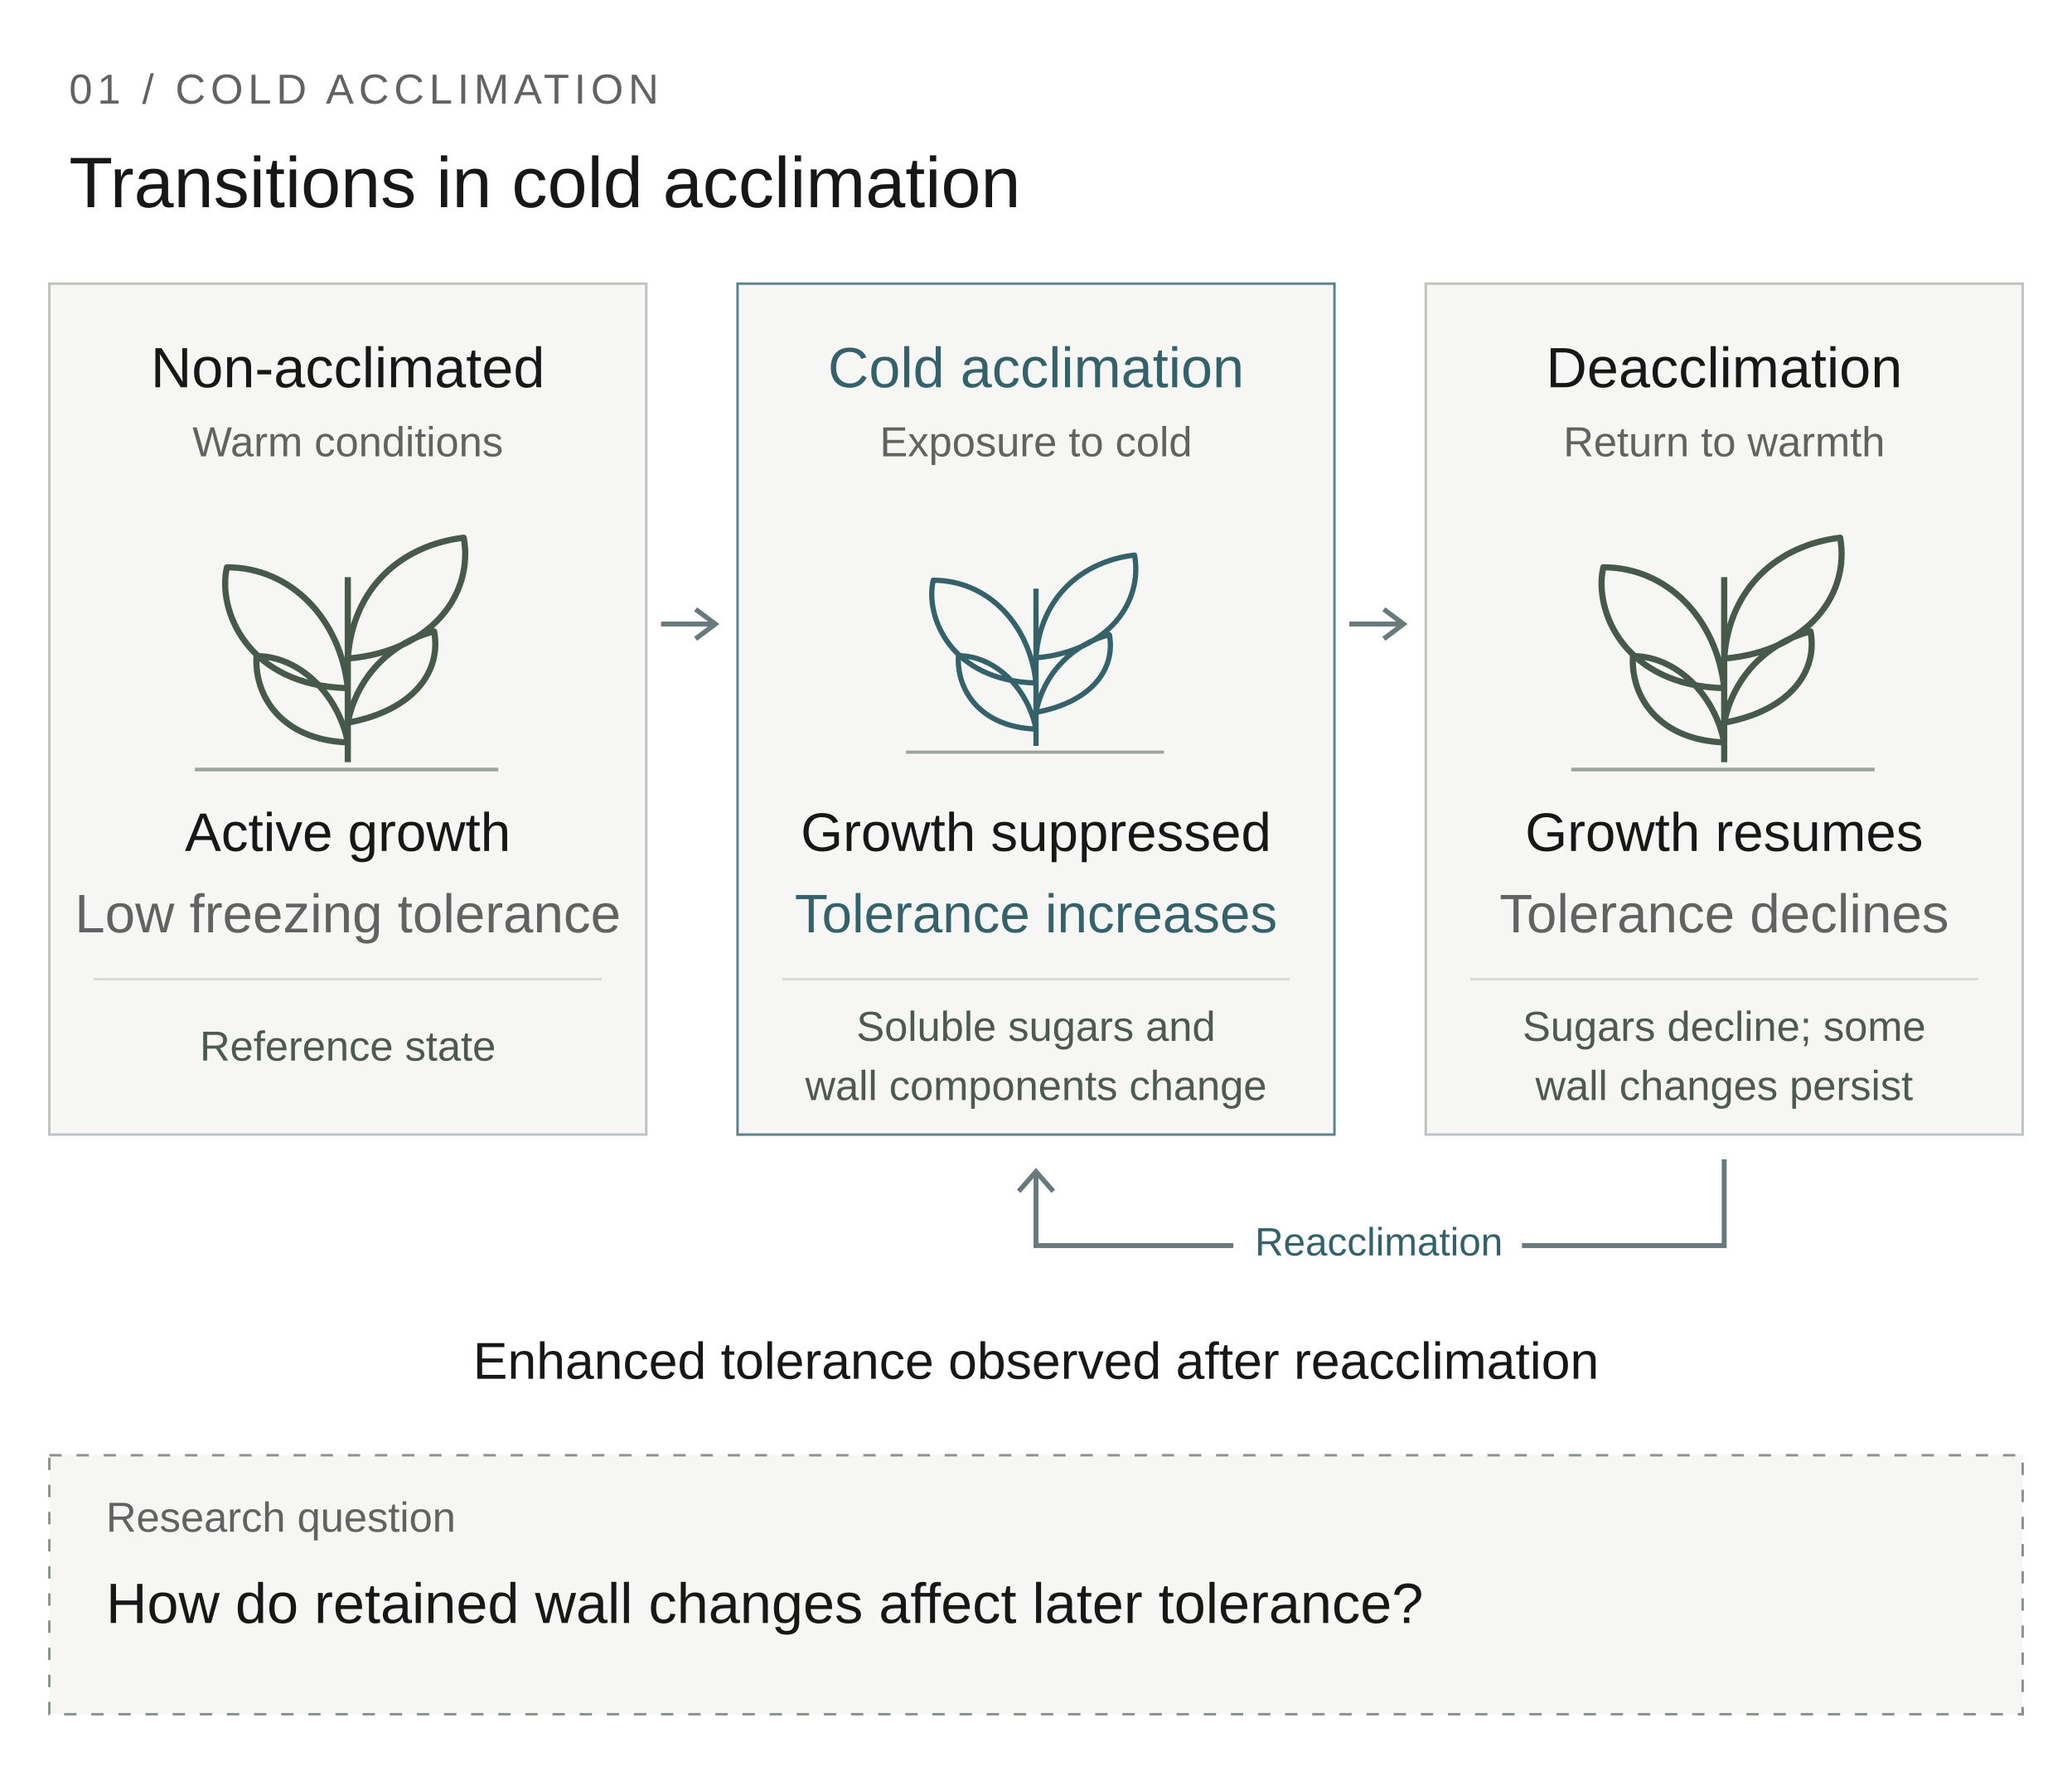
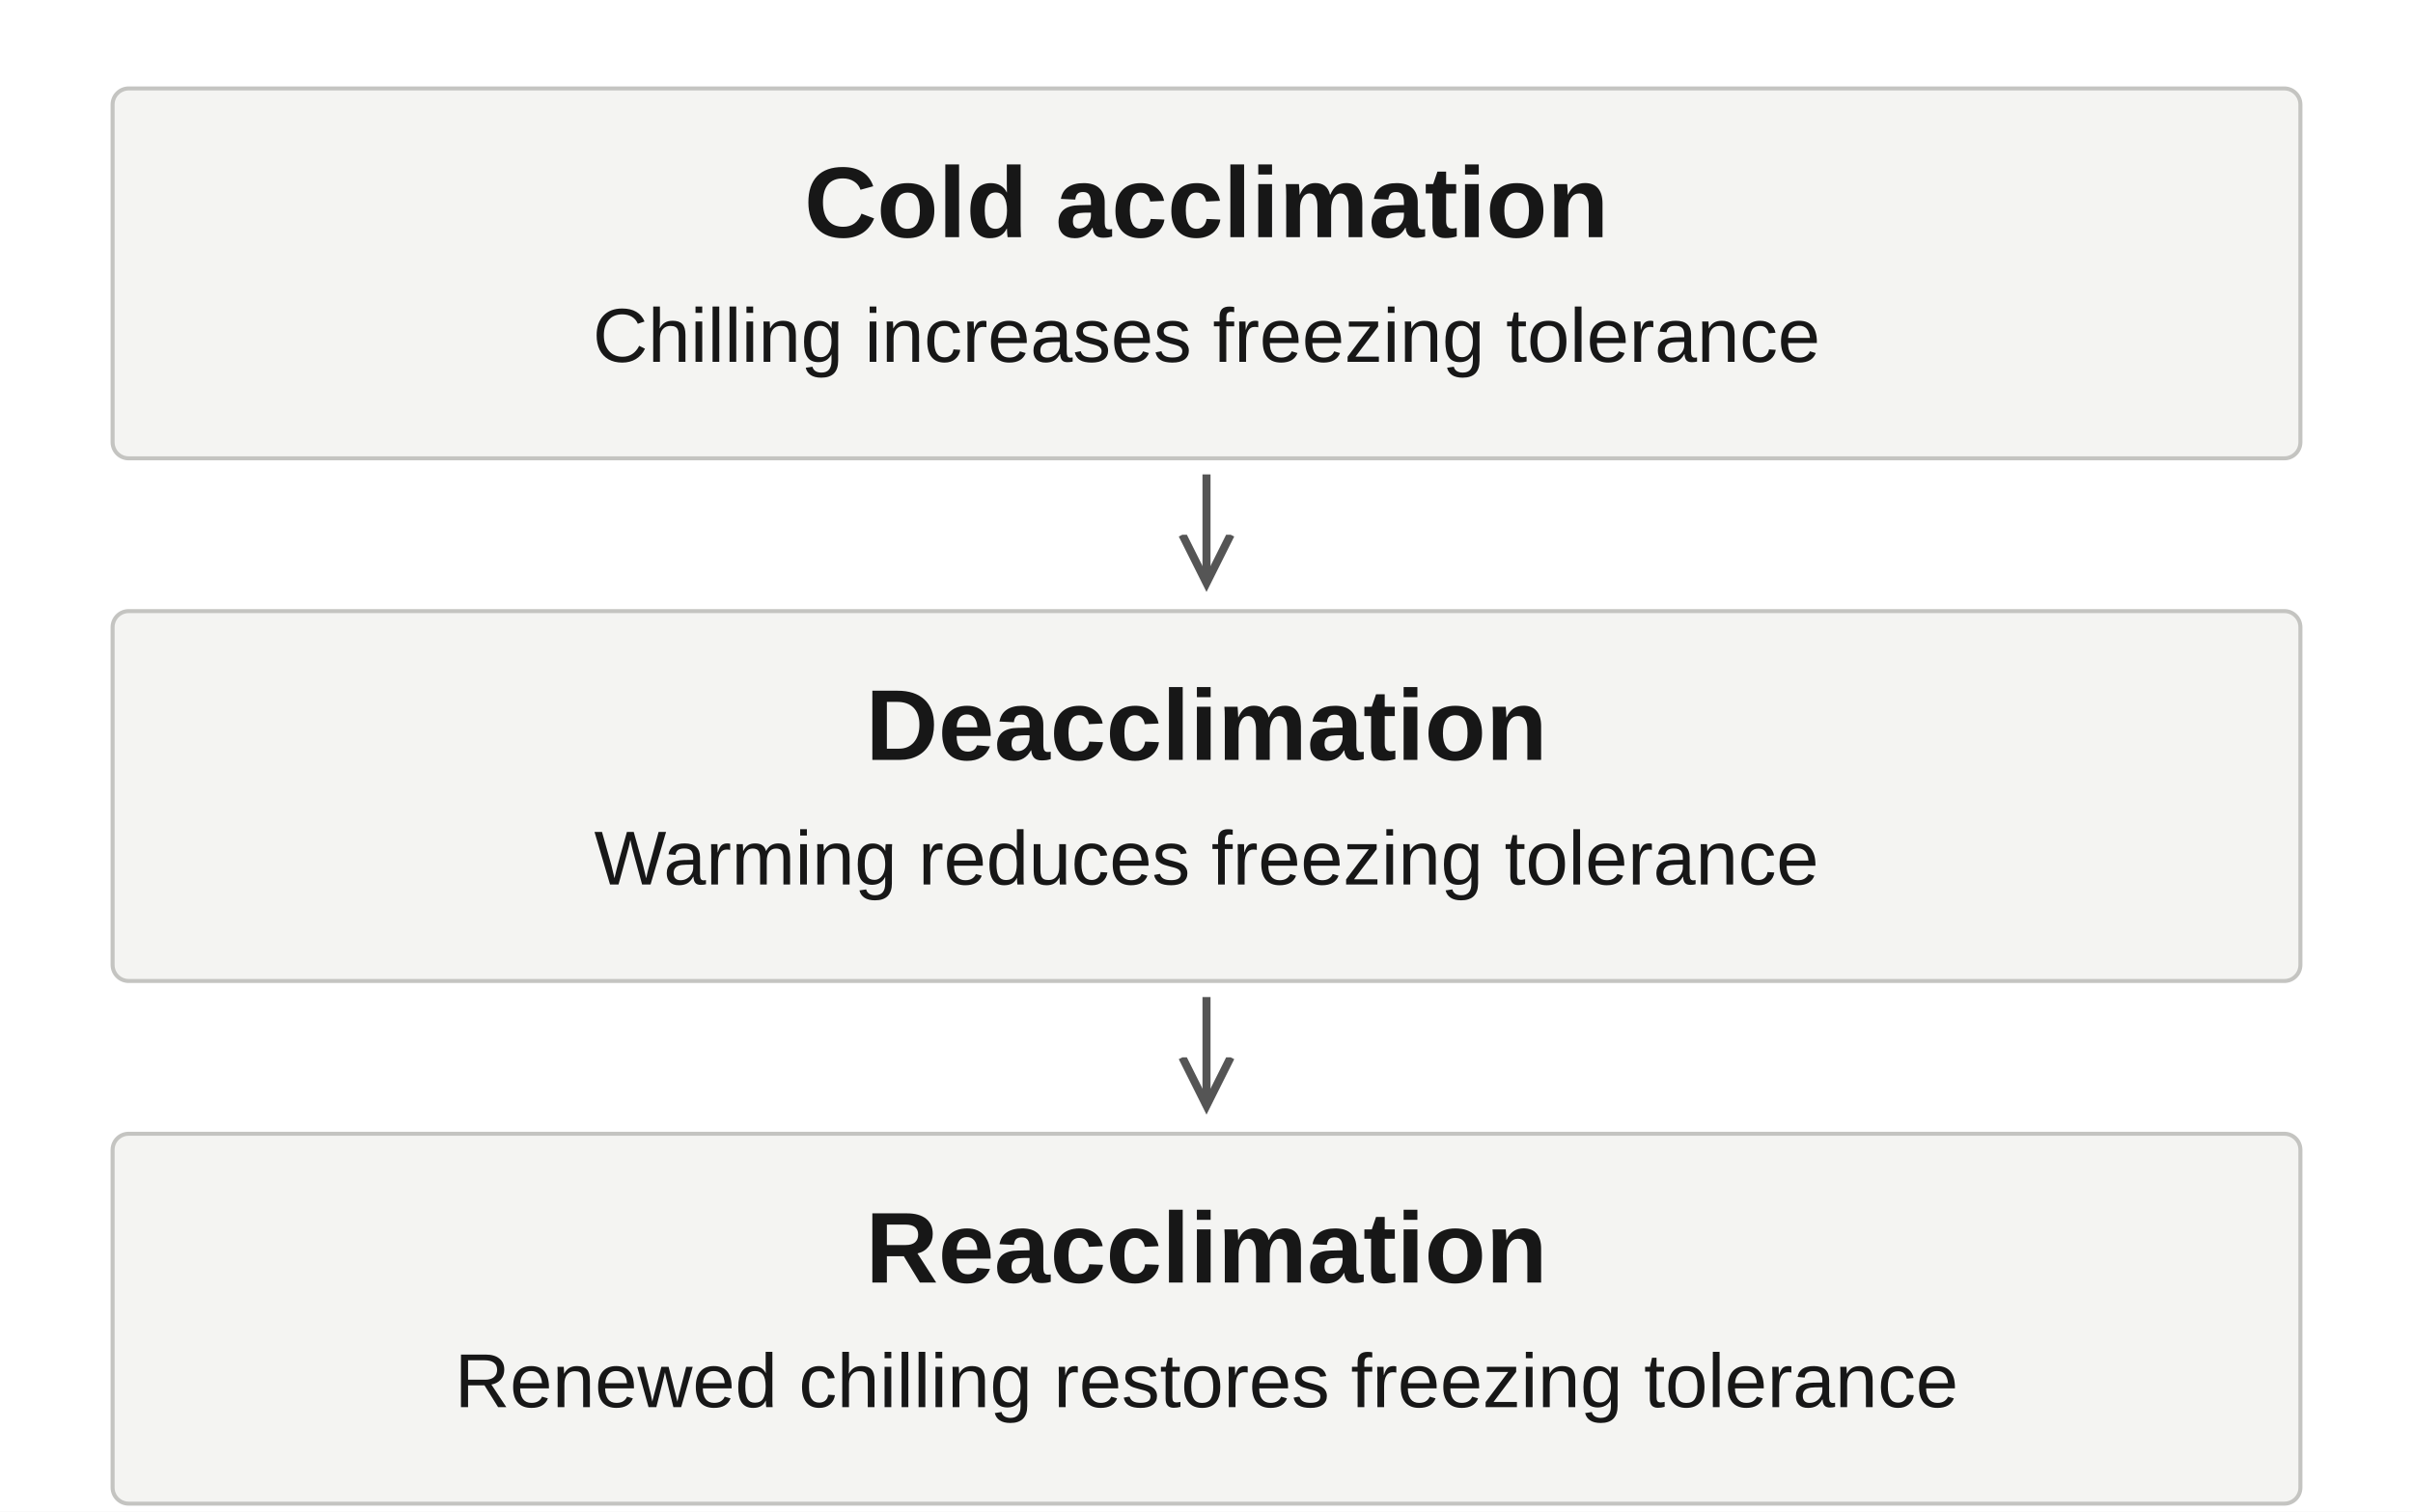
- <svg xmlns="http://www.w3.org/2000/svg" width="840" height="720" viewBox="0 0 840 720" role="img" aria-labelledby="title desc">
+ <svg xmlns="http://www.w3.org/2000/svg" viewBox="0 0 600 376">
+   <rect width="600" height="376" fill="#fff" />
  <defs>
-     <marker id="arrow" viewBox="0 0 10 10" refX="8" refY="5" markerWidth="7" markerHeight="7" orient="auto-start-reverse">
-       <path d="M1 1L9 5L1 9" fill="none" stroke="#697a7d" stroke-width="1.5" />
+     <marker id="arrow" markerWidth="8" markerHeight="8" refX="6" refY="4" orient="auto">
+       <path d="M0 1L6 4L0 7" fill="none" stroke="#555" />
    </marker>
-     <g id="plant" fill="none" stroke="currentColor" stroke-width="2.5" stroke-linejoin="round">
-       <path d="M0 44V-31M0 14C-41 13-53-18-49-35C-23-35-3-14 0 14ZM0 2C35-1 51-25 47-47C22-44 2-27 0 2ZM0 36C-27 35-38 17-37 1C-20 1-4 16 0 36ZM0 28C27 23 38 7 35-9C19-5 4 8 0 28Z" />
-       <path d="M-62 47H61" stroke="#9ba49d" stroke-width="1.5" />
-     </g>
  </defs>
-   <rect width="840" height="720" fill="#ffffff" />
-   <g font-family="Arial, Hiragino Kaku Gothic ProN, Yu Gothic, sans-serif" fill="#171717">
-     <text x="28" y="42" font-size="17" letter-spacing="2" fill="#626262">01 / COLD ACCLIMATION</text>
-     <text x="28" y="84" font-size="29">Transitions in cold acclimation</text>
-     <g fill="#f6f6f4" stroke="#bdc4bf" stroke-width="1">
-       <rect x="20" y="115" width="242" height="345" />
-       <rect x="299" y="115" width="242" height="345" stroke="#60828a" />
-       <rect x="578" y="115" width="242" height="345" />
-     </g>
-     <g text-anchor="middle">
-       <text x="141" y="157" font-size="23">Non-acclimated</text>
-       <text x="141" y="185" font-size="17" fill="#626262">Warm conditions</text>
-       <text x="420" y="157" font-size="23" fill="#35616a">Cold acclimation</text>
-       <text x="420" y="185" font-size="17" fill="#626262">Exposure to cold</text>
-       <text x="699" y="157" font-size="23">Deacclimation</text>
-       <text x="699" y="185" font-size="17" fill="#626262">Return to warmth</text>
-     </g>
-     <use href="#plant" transform="translate(141 265)" color="#46594b" />
-     <use href="#plant" transform="translate(420 265) scale(.85)" color="#35616a" />
-     <use href="#plant" transform="translate(699 265)" color="#46594b" />
-     <g stroke="#697a7d" stroke-width="2" fill="none">
-       <path d="M268 253H290" />
-       <path d="M547 253H569" />
-     </g>
-     <path d="M282 247L290 253L282 259M561 247L569 253L561 259M413 483L420 475L427 483" fill="none" stroke="#697a7d" stroke-width="2" />
-     <g text-anchor="middle" font-size="22">
-       <text x="141" y="345">Active growth</text>
-       <text x="141" y="378" fill="#626262">Low freezing tolerance</text>
-       <text x="420" y="345">Growth suppressed</text>
-       <text x="420" y="378" fill="#35616a">Tolerance increases</text>
-       <text x="699" y="345">Growth resumes</text>
-       <text x="699" y="378" fill="#626262">Tolerance declines</text>
-     </g>
-     <path d="M38 397H244M317 397H523M596 397H802" stroke="#d6dbd7" />
-     <g text-anchor="middle" font-size="17" fill="#4f5852">
-       <text x="141" y="430">Reference state</text>
-       <text x="420" y="422">Soluble sugars and</text>
-       <text x="420" y="446">wall components change</text>
-       <text x="699" y="422">Sugars decline; some</text>
-       <text x="699" y="446">wall changes persist</text>
-     </g>
-     <path d="M699 470V505H420V475" fill="none" stroke="#697a7d" stroke-width="2" />
-     <rect x="500" y="486" width="117" height="32" fill="#ffffff" />
-     <text x="559" y="509" text-anchor="middle" font-size="16" fill="#35616a">Reacclimation</text>
-     <text x="420" y="559" text-anchor="middle" font-size="21">Enhanced tolerance observed after reacclimation</text>
-     <rect x="20" y="590" width="800" height="105" fill="#f6f6f4" stroke="#8a948d" stroke-dasharray="5 6" />
-     <text x="43" y="621" font-size="17" fill="#626262">Research question</text>
-     <text x="43" y="658" font-size="23">How do retained wall changes affect later tolerance?</text>
+   <g font-family="Arial, Hiragino Kaku Gothic ProN, sans-serif" fill="#171717">
+     <rect x="28" y="22" width="544" height="92" rx="4" fill="#f4f4f2" stroke="#c4c4c1" />
+     <text x="300.0" y="59" text-anchor="middle" font-size="25" font-weight="600">Cold acclimation</text>
+     <text x="300.0" y="90" text-anchor="middle" font-size="19" font-weight="400">Chilling increases freezing tolerance</text>
+     <path d="M300 118L300 145" fill="none" stroke="#555" stroke-width="2" marker-end="url(#arrow)" />
+     <rect x="28" y="152" width="544" height="92" rx="4" fill="#f4f4f2" stroke="#c4c4c1" />
+     <text x="300.0" y="189" text-anchor="middle" font-size="25" font-weight="600">Deacclimation</text>
+     <text x="300.0" y="220" text-anchor="middle" font-size="19" font-weight="400">Warming reduces freezing tolerance</text>
+     <path d="M300 248L300 275" fill="none" stroke="#555" stroke-width="2" marker-end="url(#arrow)" />
+     <rect x="28" y="282" width="544" height="92" rx="4" fill="#f4f4f2" stroke="#c4c4c1" />
+     <text x="300.0" y="319" text-anchor="middle" font-size="25" font-weight="600">Reacclimation</text>
+     <text x="300.0" y="350" text-anchor="middle" font-size="19" font-weight="400">Renewed chilling restores freezing tolerance</text>
  </g>
</svg>
